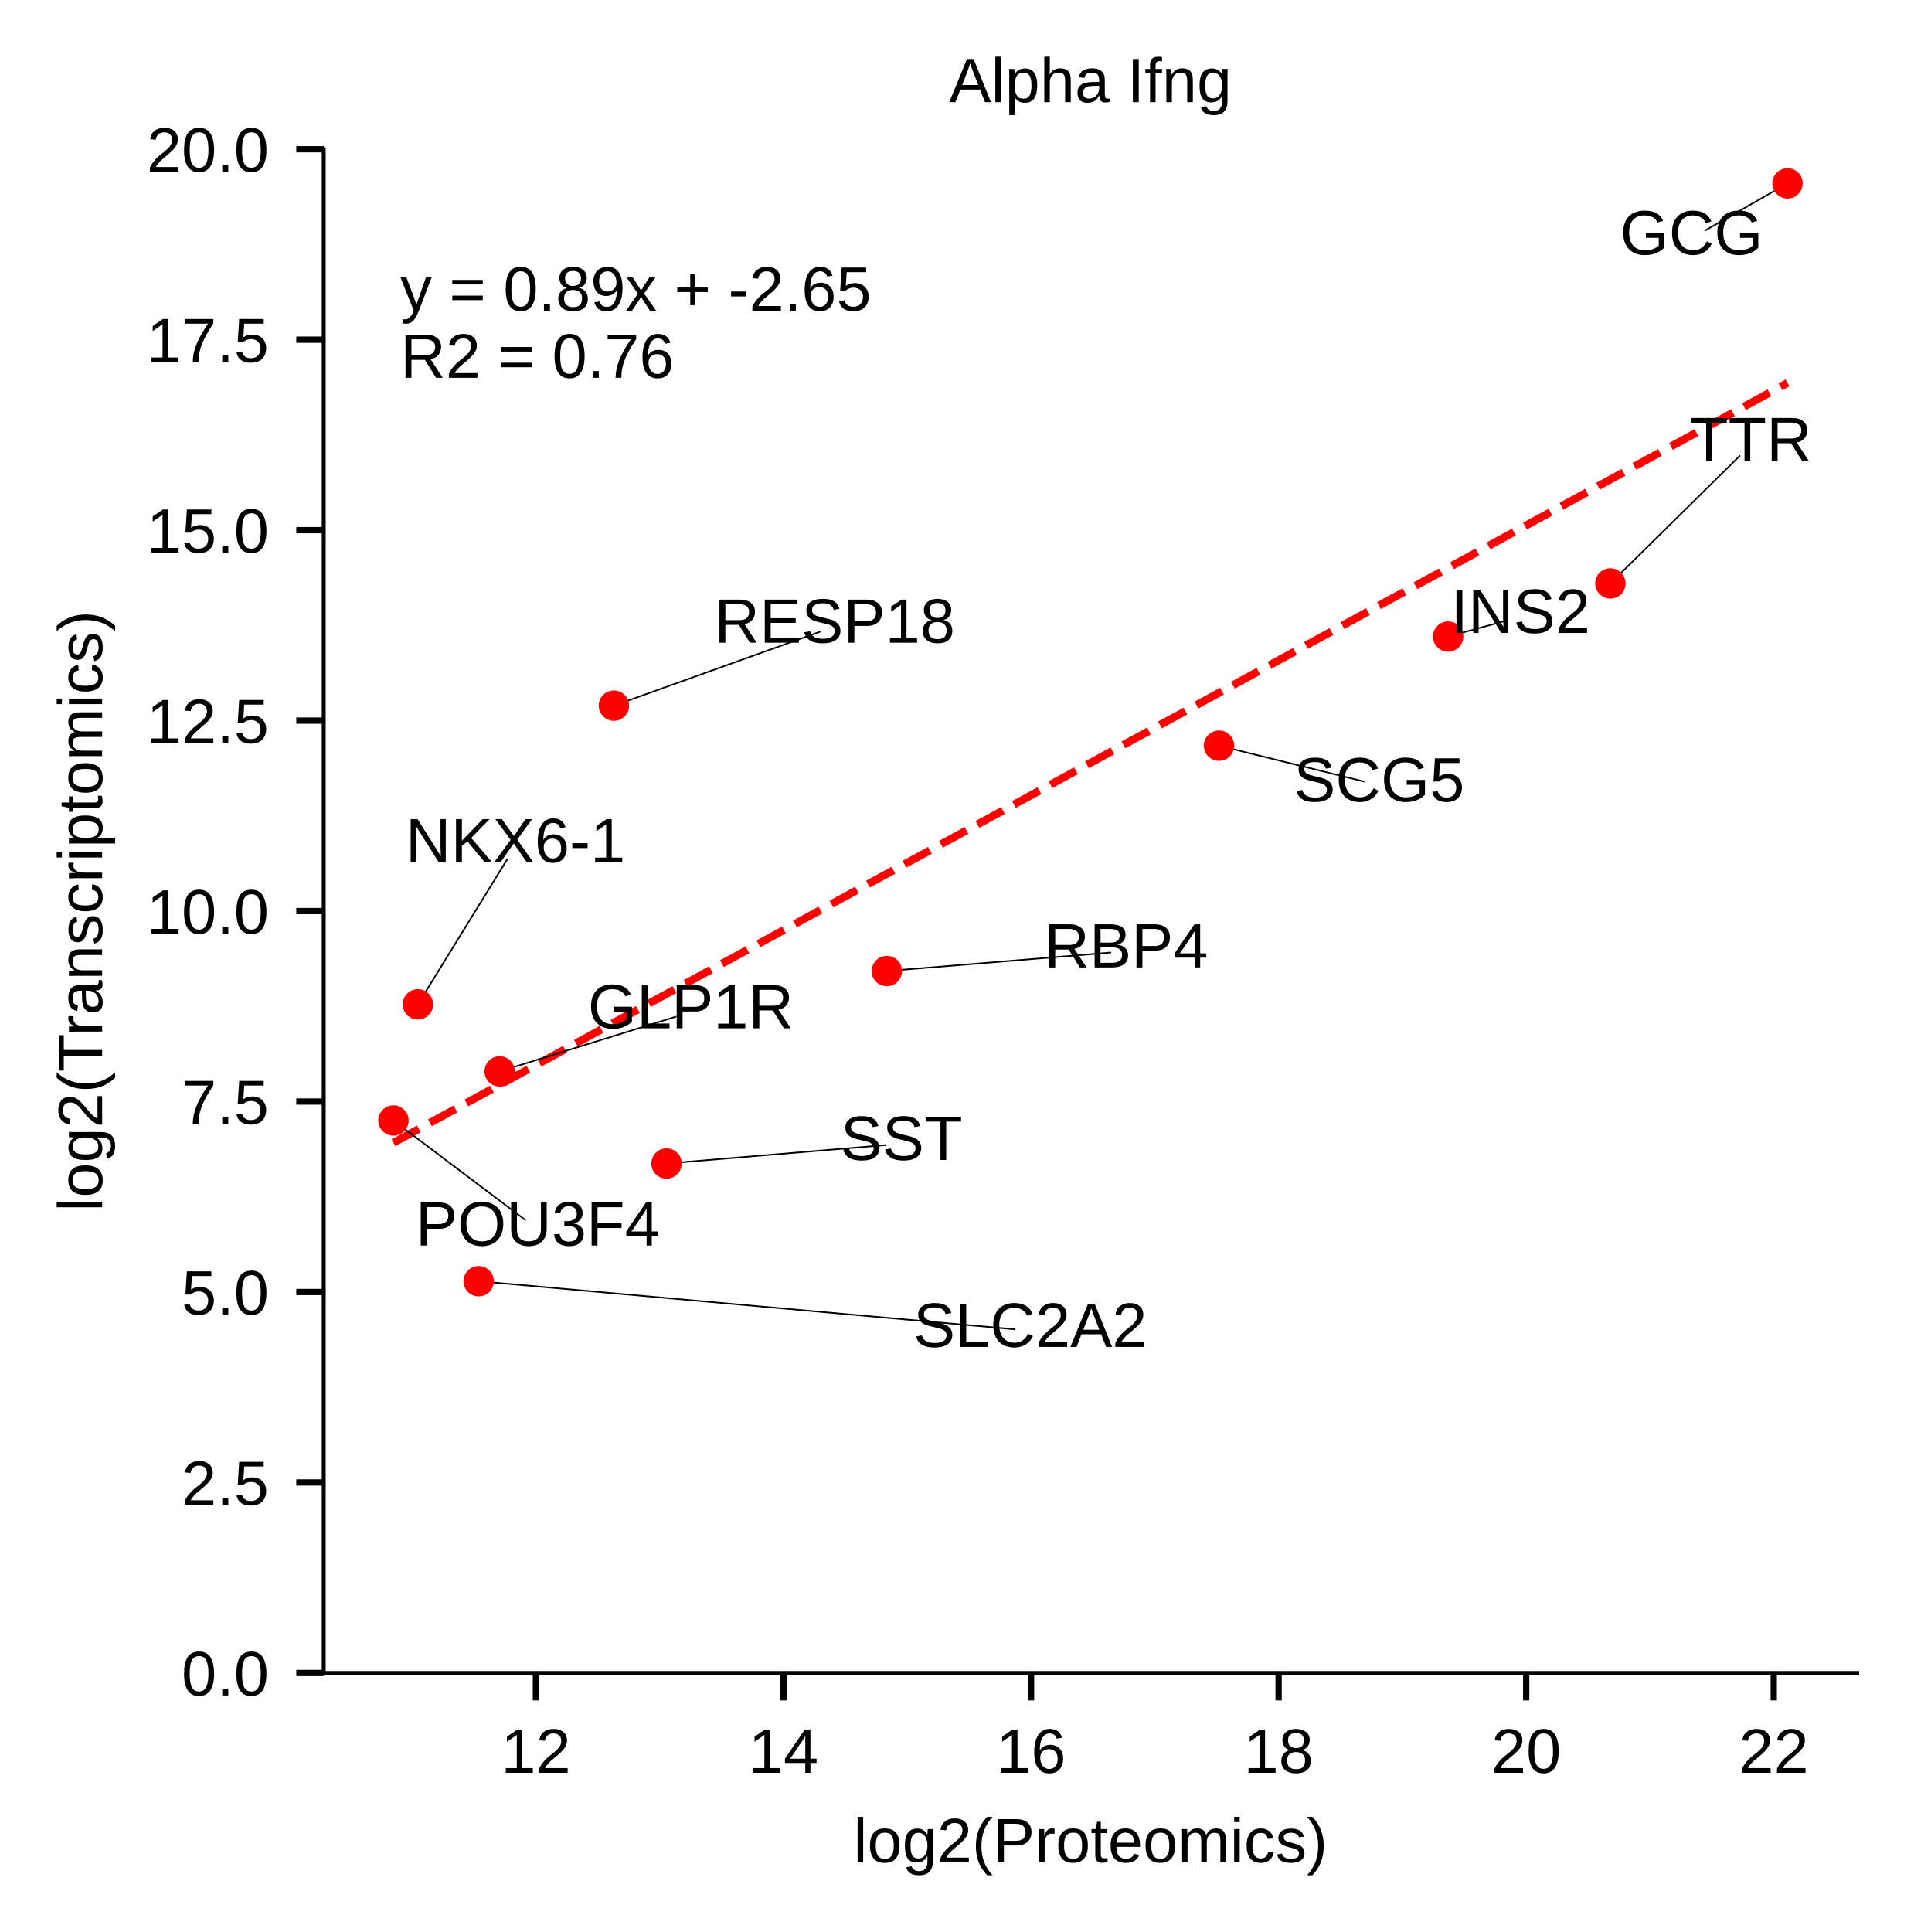
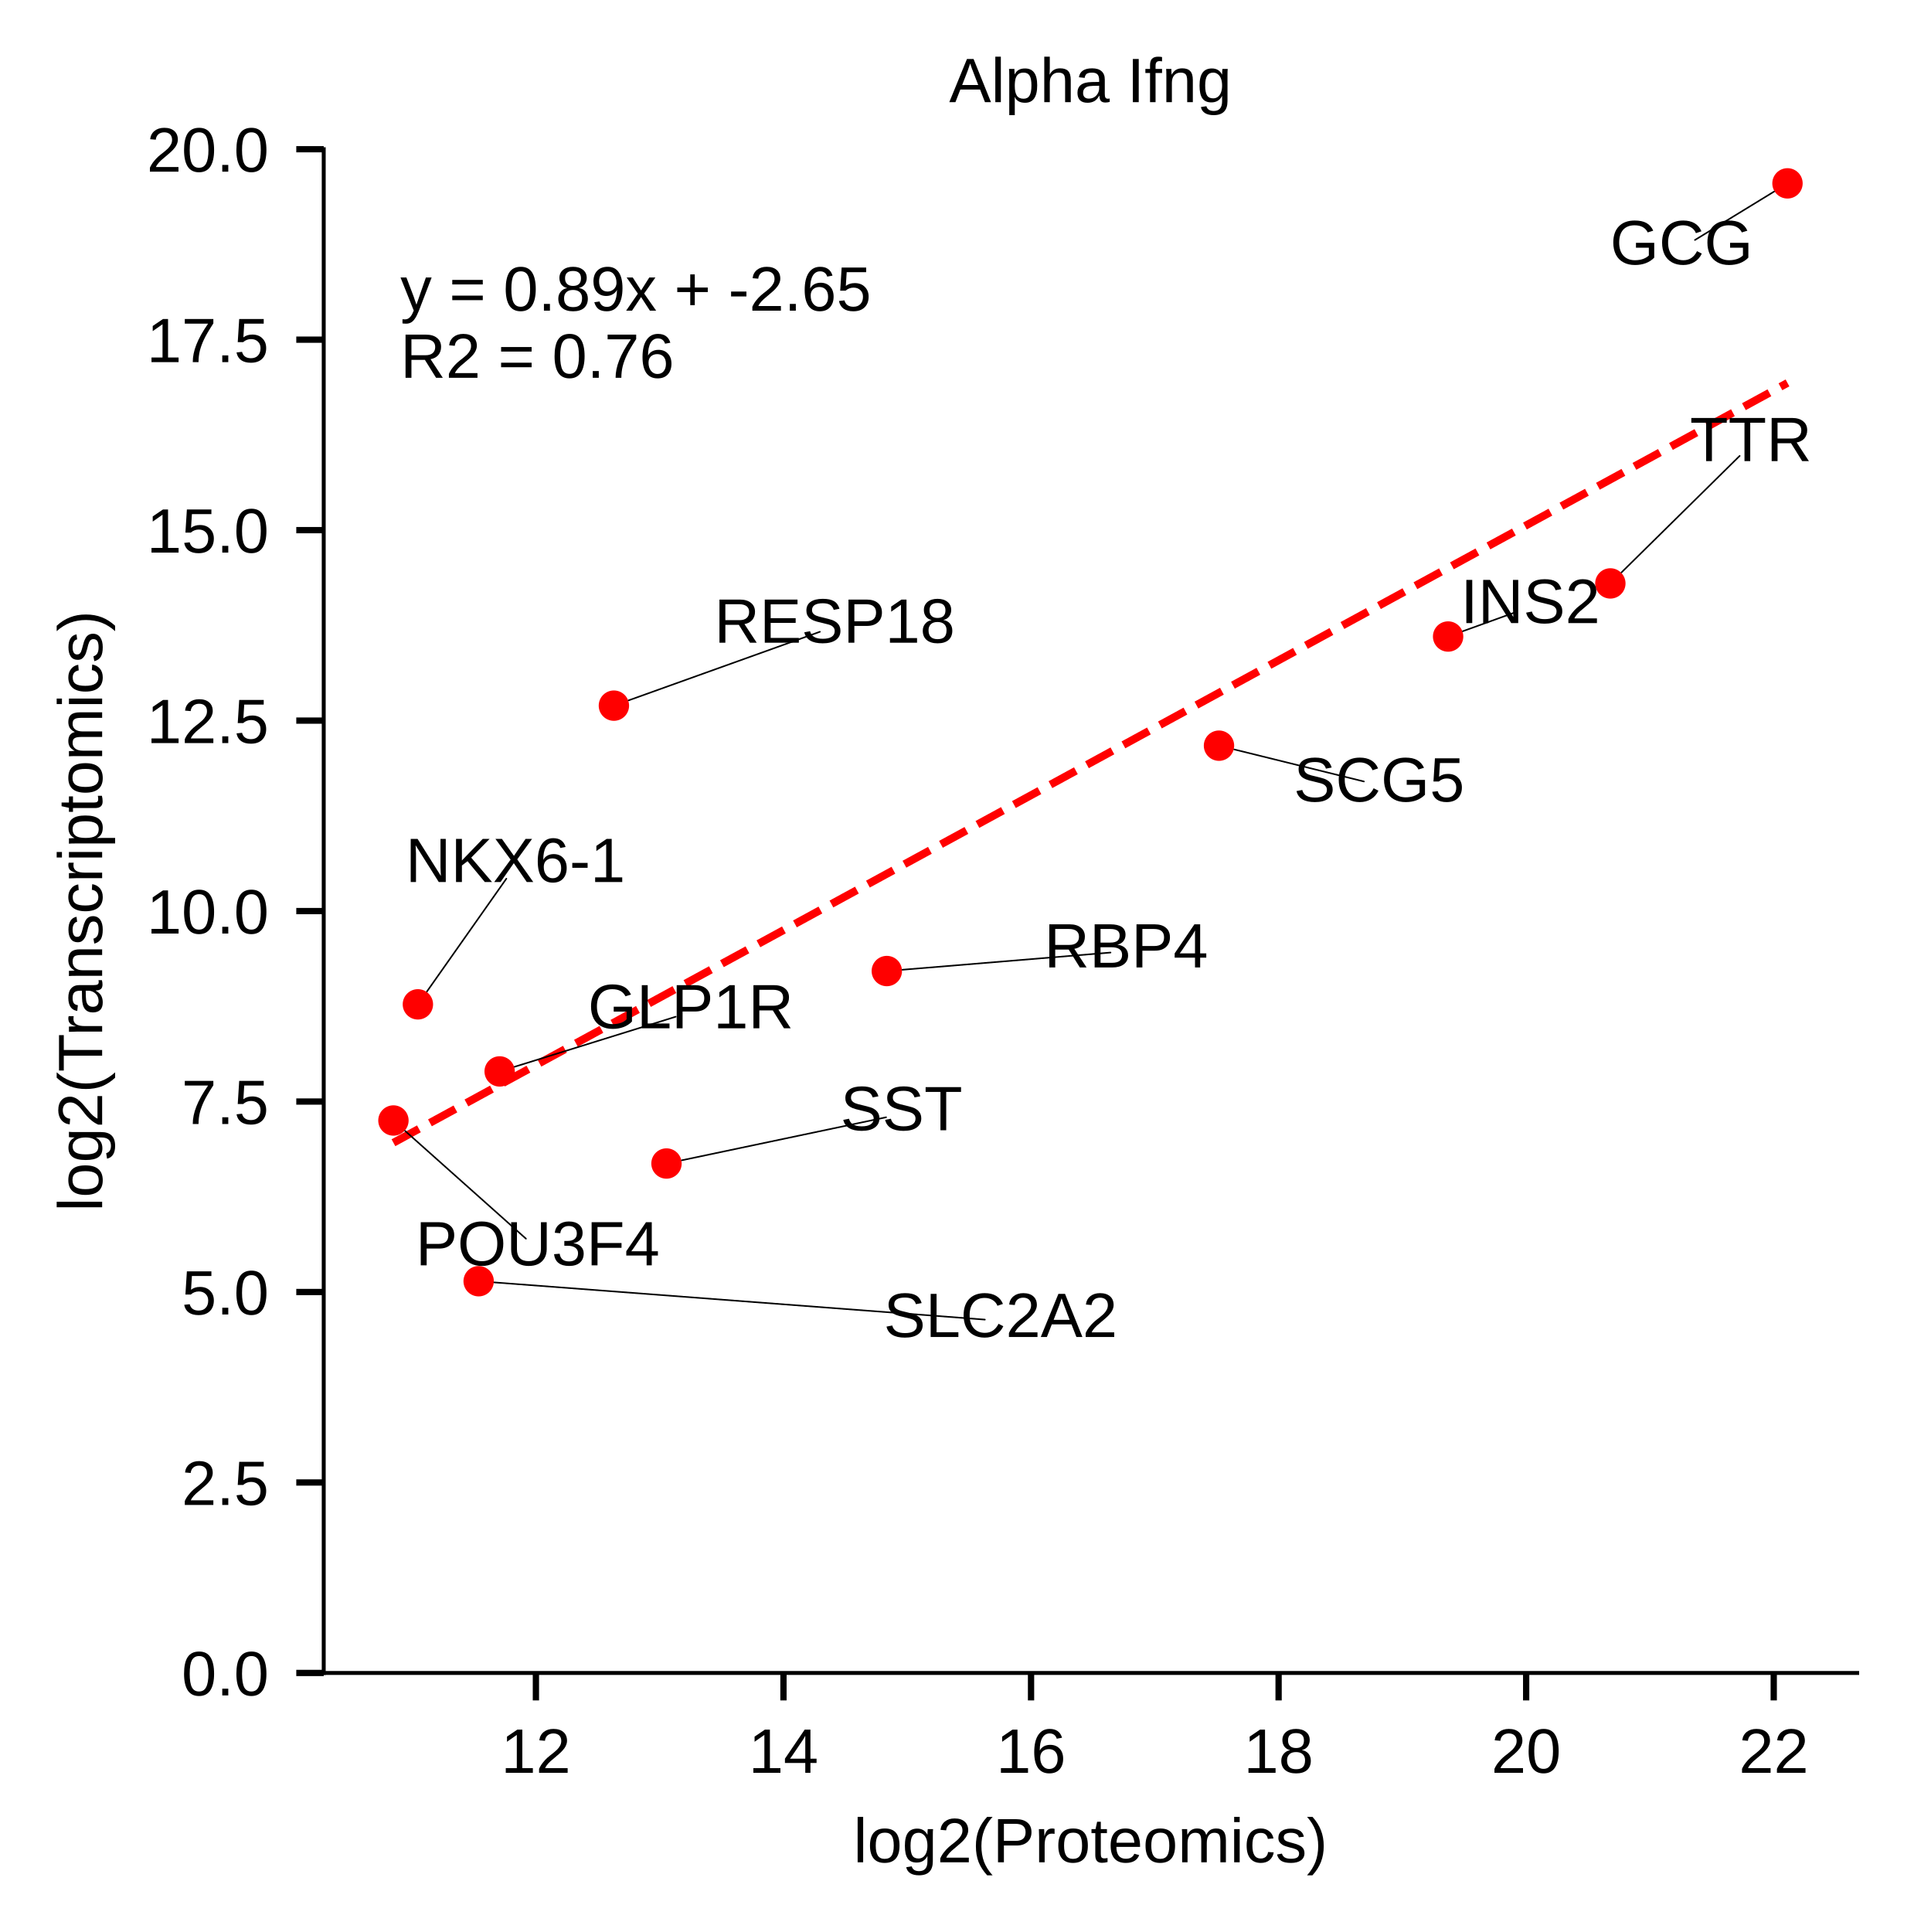
<svg xmlns="http://www.w3.org/2000/svg" xmlns:xlink="http://www.w3.org/1999/xlink" width="243.996pt" height="246.306pt" viewBox="0 0 243.996 246.306" version="1.1">
  <defs>
    <style type="text/css">*{stroke-linejoin: round; stroke-linecap: butt}</style>
  </defs>
  <g id="figure_1">
    <g id="patch_1">
      <path d="M 0 246.306  L 243.996 246.306  L 243.996 -0  L 0 -0  L 0 246.306  z " style="fill: none" />
    </g>
    <g id="axes_1">
      <g id="patch_2">
        <path d="M 41.276 213.282  L 236.796 213.282  L 236.796 19.024  L 41.276 19.024  L 41.276 213.282  z " style="fill: none" />
      </g>
      <g id="PathCollection_1">
        <defs>
-           <path id="C0_0_d5bc23e891" d="M 0 1.936  C 0.514 1.936 1.006 1.732 1.369 1.369  C 1.732 1.006 1.936 0.514 1.936 -0  C 1.936 -0.514 1.732 -1.006 1.369 -1.369  C 1.006 -1.732 0.514 -1.936 0 -1.936  C -0.514 -1.936 -1.006 -1.732 -1.369 -1.369  C -1.732 -1.006 -1.936 -0.514 -1.936 0  C -1.936 0.514 -1.732 1.006 -1.369 1.369  C -1.006 1.732 -0.514 1.936 0 1.936  z " />
+           <path id="C0_0_1489570a97" d="M 0 1.936  C 0.514 1.936 1.006 1.732 1.369 1.369  C 1.732 1.006 1.936 0.514 1.936 -0  C 1.936 -0.514 1.732 -1.006 1.369 -1.369  C 1.006 -1.732 0.514 -1.936 0 -1.936  C -0.514 -1.936 -1.006 -1.732 -1.369 -1.369  C -1.732 -1.006 -1.936 -0.514 -1.936 0  C -1.936 0.514 -1.732 1.006 -1.369 1.369  C -1.006 1.732 -0.514 1.936 0 1.936  z " />
        </defs>
-         <g clip-path="url(#pb64a65204a)">
-           <use xlink:href="#C0_0_d5bc23e891" x="227.909" y="23.377" style="fill: #ff0000" />
-         </g>
-         <g clip-path="url(#pb64a65204a)">
-           <use xlink:href="#C0_0_d5bc23e891" x="205.323" y="74.379" style="fill: #ff0000" />
-         </g>
-         <g clip-path="url(#pb64a65204a)">
-           <use xlink:href="#C0_0_d5bc23e891" x="50.164" y="142.85" style="fill: #ff0000" />
-         </g>
-         <g clip-path="url(#pb64a65204a)">
-           <use xlink:href="#C0_0_d5bc23e891" x="61.029" y="163.339" style="fill: #ff0000" />
-         </g>
-         <g clip-path="url(#pb64a65204a)">
-           <use xlink:href="#C0_0_d5bc23e891" x="184.638" y="81.149" style="fill: #ff0000" />
-         </g>
-         <g clip-path="url(#pb64a65204a)">
-           <use xlink:href="#C0_0_d5bc23e891" x="53.282" y="128.042" style="fill: #ff0000" />
-         </g>
-         <g clip-path="url(#pb64a65204a)">
-           <use xlink:href="#C0_0_d5bc23e891" x="63.707" y="136.593" style="fill: #ff0000" />
-         </g>
-         <g clip-path="url(#pb64a65204a)">
-           <use xlink:href="#C0_0_d5bc23e891" x="78.273" y="89.961" style="fill: #ff0000" />
-         </g>
-         <g clip-path="url(#pb64a65204a)">
-           <use xlink:href="#C0_0_d5bc23e891" x="155.424" y="95.064" style="fill: #ff0000" />
-         </g>
-         <g clip-path="url(#pb64a65204a)">
-           <use xlink:href="#C0_0_d5bc23e891" x="84.979" y="148.334" style="fill: #ff0000" />
-         </g>
-         <g clip-path="url(#pb64a65204a)">
-           <use xlink:href="#C0_0_d5bc23e891" x="113.07" y="123.796" style="fill: #ff0000" />
+         <g clip-path="url(#p2810fb7a01)">
+           <use xlink:href="#C0_0_1489570a97" x="227.909" y="23.377" style="fill: #ff0000" />
+         </g>
+         <g clip-path="url(#p2810fb7a01)">
+           <use xlink:href="#C0_0_1489570a97" x="205.323" y="74.379" style="fill: #ff0000" />
+         </g>
+         <g clip-path="url(#p2810fb7a01)">
+           <use xlink:href="#C0_0_1489570a97" x="50.164" y="142.85" style="fill: #ff0000" />
+         </g>
+         <g clip-path="url(#p2810fb7a01)">
+           <use xlink:href="#C0_0_1489570a97" x="61.029" y="163.339" style="fill: #ff0000" />
+         </g>
+         <g clip-path="url(#p2810fb7a01)">
+           <use xlink:href="#C0_0_1489570a97" x="184.638" y="81.149" style="fill: #ff0000" />
+         </g>
+         <g clip-path="url(#p2810fb7a01)">
+           <use xlink:href="#C0_0_1489570a97" x="53.282" y="128.042" style="fill: #ff0000" />
+         </g>
+         <g clip-path="url(#p2810fb7a01)">
+           <use xlink:href="#C0_0_1489570a97" x="63.707" y="136.593" style="fill: #ff0000" />
+         </g>
+         <g clip-path="url(#p2810fb7a01)">
+           <use xlink:href="#C0_0_1489570a97" x="78.273" y="89.961" style="fill: #ff0000" />
+         </g>
+         <g clip-path="url(#p2810fb7a01)">
+           <use xlink:href="#C0_0_1489570a97" x="155.424" y="95.064" style="fill: #ff0000" />
+         </g>
+         <g clip-path="url(#p2810fb7a01)">
+           <use xlink:href="#C0_0_1489570a97" x="84.979" y="148.334" style="fill: #ff0000" />
+         </g>
+         <g clip-path="url(#p2810fb7a01)">
+           <use xlink:href="#C0_0_1489570a97" x="113.07" y="123.796" style="fill: #ff0000" />
        </g>
      </g>
      <g id="matplotlib.axis_1">
        <g id="xtick_1">
          <g id="line2d_1">
            <defs>
-               <path id="m5a288ea9b1" d="M 0 0  L 0 3.5  " style="stroke: #000000; stroke-width: 0.8" />
+               <path id="m25606e9eab" d="M 0 0  L 0 3.5  " style="stroke: #000000; stroke-width: 0.8" />
            </defs>
            <g>
-               <use xlink:href="#m5a288ea9b1" x="68.329" y="213.282" style="stroke: #000000; stroke-width: 0.8" />
+               <use xlink:href="#m25606e9eab" x="68.329" y="213.282" style="stroke: #000000; stroke-width: 0.8" />
            </g>
          </g>
          <g id="text_1">
            <text style="font-size: 8px; font-family: 'Arial'; text-anchor: middle" x="68.329" y="226.008" transform="rotate(-0 68.329 226.0083)">12</text>
          </g>
        </g>
        <g id="xtick_2">
          <g id="line2d_2">
            <g>
-               <use xlink:href="#m5a288ea9b1" x="99.894" y="213.282" style="stroke: #000000; stroke-width: 0.8" />
+               <use xlink:href="#m25606e9eab" x="99.894" y="213.282" style="stroke: #000000; stroke-width: 0.8" />
            </g>
          </g>
          <g id="text_2">
            <text style="font-size: 8px; font-family: 'Arial'; text-anchor: middle" x="99.894" y="226.008" transform="rotate(-0 99.89431 226.0083)">14</text>
          </g>
        </g>
        <g id="xtick_3">
          <g id="line2d_3">
            <g>
-               <use xlink:href="#m5a288ea9b1" x="131.46" y="213.282" style="stroke: #000000; stroke-width: 0.8" />
+               <use xlink:href="#m25606e9eab" x="131.46" y="213.282" style="stroke: #000000; stroke-width: 0.8" />
            </g>
          </g>
          <g id="text_3">
            <text style="font-size: 8px; font-family: 'Arial'; text-anchor: middle" x="131.46" y="226.008" transform="rotate(-0 131.4596 226.0083)">16</text>
          </g>
        </g>
        <g id="xtick_4">
          <g id="line2d_4">
            <g>
-               <use xlink:href="#m5a288ea9b1" x="163.025" y="213.282" style="stroke: #000000; stroke-width: 0.8" />
+               <use xlink:href="#m25606e9eab" x="163.025" y="213.282" style="stroke: #000000; stroke-width: 0.8" />
            </g>
          </g>
          <g id="text_4">
            <text style="font-size: 8px; font-family: 'Arial'; text-anchor: middle" x="163.025" y="226.008" transform="rotate(-0 163.0249 226.0083)">18</text>
          </g>
        </g>
        <g id="xtick_5">
          <g id="line2d_5">
            <g>
-               <use xlink:href="#m5a288ea9b1" x="194.59" y="213.282" style="stroke: #000000; stroke-width: 0.8" />
+               <use xlink:href="#m25606e9eab" x="194.59" y="213.282" style="stroke: #000000; stroke-width: 0.8" />
            </g>
          </g>
          <g id="text_5">
            <text style="font-size: 8px; font-family: 'Arial'; text-anchor: middle" x="194.59" y="226.008" transform="rotate(-0 194.5902 226.0083)">20</text>
          </g>
        </g>
        <g id="xtick_6">
          <g id="line2d_6">
            <g>
-               <use xlink:href="#m5a288ea9b1" x="226.156" y="213.282" style="stroke: #000000; stroke-width: 0.8" />
+               <use xlink:href="#m25606e9eab" x="226.156" y="213.282" style="stroke: #000000; stroke-width: 0.8" />
            </g>
          </g>
          <g id="text_6">
            <text style="font-size: 8px; font-family: 'Arial'; text-anchor: middle" x="226.156" y="226.008" transform="rotate(-0 226.1555 226.0083)">22</text>
          </g>
        </g>
        <g id="text_7">
          <text style="font-size: 8px; font-family: 'Arial'; text-anchor: middle" x="139.036" y="237.422" transform="rotate(-0 139.0361 237.422)">log2(Proteomics)</text>
        </g>
      </g>
      <g id="matplotlib.axis_2">
        <g id="ytick_1">
          <g id="line2d_7">
            <defs>
-               <path id="m3ffd9a8b3e" d="M 0 0  L -3.5 0  " style="stroke: #000000; stroke-width: 0.8" />
+               <path id="m03d60312f2" d="M 0 0  L -3.5 0  " style="stroke: #000000; stroke-width: 0.8" />
            </defs>
            <g>
-               <use xlink:href="#m3ffd9a8b3e" x="41.276" y="213.282" style="stroke: #000000; stroke-width: 0.8" />
+               <use xlink:href="#m03d60312f2" x="41.276" y="213.282" style="stroke: #000000; stroke-width: 0.8" />
            </g>
          </g>
          <g id="text_8">
            <text style="font-size: 8px; font-family: 'Arial'; text-anchor: end" x="34.276" y="216.145" transform="rotate(-0 34.27625 216.1451)">0.0</text>
          </g>
        </g>
        <g id="ytick_2">
          <g id="line2d_8">
            <g>
-               <use xlink:href="#m3ffd9a8b3e" x="41.276" y="189" style="stroke: #000000; stroke-width: 0.8" />
+               <use xlink:href="#m03d60312f2" x="41.276" y="189" style="stroke: #000000; stroke-width: 0.8" />
            </g>
          </g>
          <g id="text_9">
            <text style="font-size: 8px; font-family: 'Arial'; text-anchor: end" x="34.276" y="191.863" transform="rotate(-0 34.27625 191.8629)">2.5</text>
          </g>
        </g>
        <g id="ytick_3">
          <g id="line2d_9">
            <g>
-               <use xlink:href="#m3ffd9a8b3e" x="41.276" y="164.717" style="stroke: #000000; stroke-width: 0.8" />
+               <use xlink:href="#m03d60312f2" x="41.276" y="164.717" style="stroke: #000000; stroke-width: 0.8" />
            </g>
          </g>
          <g id="text_10">
            <text style="font-size: 8px; font-family: 'Arial'; text-anchor: end" x="34.276" y="167.581" transform="rotate(-0 34.27625 167.5806)">5.0</text>
          </g>
        </g>
        <g id="ytick_4">
          <g id="line2d_10">
            <g>
-               <use xlink:href="#m3ffd9a8b3e" x="41.276" y="140.435" style="stroke: #000000; stroke-width: 0.8" />
+               <use xlink:href="#m03d60312f2" x="41.276" y="140.435" style="stroke: #000000; stroke-width: 0.8" />
            </g>
          </g>
          <g id="text_11">
            <text style="font-size: 8px; font-family: 'Arial'; text-anchor: end" x="34.276" y="143.298" transform="rotate(-0 34.27625 143.2983)">7.5</text>
          </g>
        </g>
        <g id="ytick_5">
          <g id="line2d_11">
            <g>
-               <use xlink:href="#m3ffd9a8b3e" x="41.276" y="116.153" style="stroke: #000000; stroke-width: 0.8" />
+               <use xlink:href="#m03d60312f2" x="41.276" y="116.153" style="stroke: #000000; stroke-width: 0.8" />
            </g>
          </g>
          <g id="text_12">
            <text style="font-size: 8px; font-family: 'Arial'; text-anchor: end" x="34.276" y="119.016" transform="rotate(-0 34.27625 119.016)">10.0</text>
          </g>
        </g>
        <g id="ytick_6">
          <g id="line2d_12">
            <g>
-               <use xlink:href="#m3ffd9a8b3e" x="41.276" y="91.871" style="stroke: #000000; stroke-width: 0.8" />
+               <use xlink:href="#m03d60312f2" x="41.276" y="91.871" style="stroke: #000000; stroke-width: 0.8" />
            </g>
          </g>
          <g id="text_13">
            <text style="font-size: 8px; font-family: 'Arial'; text-anchor: end" x="34.276" y="94.734" transform="rotate(-0 34.27625 94.73373)">12.5</text>
          </g>
        </g>
        <g id="ytick_7">
          <g id="line2d_13">
            <g>
-               <use xlink:href="#m3ffd9a8b3e" x="41.276" y="67.588" style="stroke: #000000; stroke-width: 0.8" />
+               <use xlink:href="#m03d60312f2" x="41.276" y="67.588" style="stroke: #000000; stroke-width: 0.8" />
            </g>
          </g>
          <g id="text_14">
            <text style="font-size: 8px; font-family: 'Arial'; text-anchor: end" x="34.276" y="70.451" transform="rotate(-0 34.27625 70.45144)">15.0</text>
          </g>
        </g>
        <g id="ytick_8">
          <g id="line2d_14">
            <g>
-               <use xlink:href="#m3ffd9a8b3e" x="41.276" y="43.306" style="stroke: #000000; stroke-width: 0.8" />
+               <use xlink:href="#m03d60312f2" x="41.276" y="43.306" style="stroke: #000000; stroke-width: 0.8" />
            </g>
          </g>
          <g id="text_15">
            <text style="font-size: 8px; font-family: 'Arial'; text-anchor: end" x="34.276" y="46.169" transform="rotate(-0 34.27625 46.16916)">17.5</text>
          </g>
        </g>
        <g id="ytick_9">
          <g id="line2d_15">
            <g>
-               <use xlink:href="#m3ffd9a8b3e" x="41.276" y="19.024" style="stroke: #000000; stroke-width: 0.8" />
+               <use xlink:href="#m03d60312f2" x="41.276" y="19.024" style="stroke: #000000; stroke-width: 0.8" />
            </g>
          </g>
          <g id="text_16">
            <text style="font-size: 8px; font-family: 'Arial'; text-anchor: end" x="34.276" y="21.887" transform="rotate(-0 34.27625 21.88687)">20.0</text>
          </g>
        </g>
        <g id="text_17">
          <text style="font-size: 8px; font-family: 'Arial'; text-anchor: middle" x="13.024" y="116.153" transform="rotate(-90 13.02375 116.1529)">log2(Transcriptomics)</text>
        </g>
      </g>
      <g id="line2d_16">
-         <path d="M 50.164 145.684  L 51.959 144.706  L 53.754 143.728  L 55.55 142.749  L 57.345 141.771  L 59.141 140.792  L 60.936 139.814  L 62.731 138.835  L 64.527 137.857  L 66.322 136.879  L 68.118 135.9  L 69.913 134.922  L 71.708 133.943  L 73.504 132.965  L 75.299 131.986  L 77.095 131.008  L 78.89 130.029  L 80.685 129.051  L 82.481 128.073  L 84.276 127.094  L 86.072 126.116  L 87.867 125.137  L 89.662 124.159  L 91.458 123.18  L 93.253 122.202  L 95.049 121.224  L 96.844 120.245  L 98.639 119.267  L 100.435 118.288  L 102.23 117.31  L 104.026 116.331  L 105.821 115.353  L 107.616 114.374  L 109.412 113.396  L 111.207 112.418  L 113.003 111.439  L 114.798 110.461  L 116.594 109.482  L 118.389 108.504  L 120.184 107.525  L 121.98 106.547  L 123.775 105.569  L 125.571 104.59  L 127.366 103.612  L 129.161 102.633  L 130.957 101.655  L 132.752 100.676  L 134.548 99.698  L 136.343 98.719  L 138.138 97.741  L 139.934 96.763  L 141.729 95.784  L 143.525 94.806  L 145.32 93.827  L 147.115 92.849  L 148.911 91.87  L 150.706 90.892  L 152.502 89.914  L 154.297 88.935  L 156.092 87.957  L 157.888 86.978  L 159.683 86  L 161.479 85.021  L 163.274 84.043  L 165.069 83.065  L 166.865 82.086  L 168.66 81.108  L 170.456 80.129  L 172.251 79.151  L 174.047 78.172  L 175.842 77.194  L 177.637 76.215  L 179.433 75.237  L 181.228 74.259  L 183.024 73.28  L 184.819 72.302  L 186.614 71.323  L 188.41 70.345  L 190.205 69.366  L 192.001 68.388  L 193.796 67.41  L 195.591 66.431  L 197.387 65.453  L 199.182 64.474  L 200.978 63.496  L 202.773 62.517  L 204.568 61.539  L 206.364 60.56  L 208.159 59.582  L 209.955 58.604  L 211.75 57.625  L 213.545 56.647  L 215.341 55.668  L 217.136 54.69  L 218.932 53.711  L 220.727 52.733  L 222.522 51.755  L 224.318 50.776  L 226.113 49.798  L 227.909 48.819  " clip-path="url(#pb64a65204a)" style="fill: none; stroke-dasharray: 3.7,1.6; stroke-dashoffset: 0; stroke: #ff0000" />
+         <path d="M 50.164 145.684  L 51.959 144.706  L 53.754 143.728  L 55.55 142.749  L 57.345 141.771  L 59.141 140.792  L 60.936 139.814  L 62.731 138.835  L 64.527 137.857  L 66.322 136.879  L 68.118 135.9  L 69.913 134.922  L 71.708 133.943  L 73.504 132.965  L 75.299 131.986  L 77.095 131.008  L 78.89 130.029  L 80.685 129.051  L 82.481 128.073  L 84.276 127.094  L 86.072 126.116  L 87.867 125.137  L 89.662 124.159  L 91.458 123.18  L 93.253 122.202  L 95.049 121.224  L 96.844 120.245  L 98.639 119.267  L 100.435 118.288  L 102.23 117.31  L 104.026 116.331  L 105.821 115.353  L 107.616 114.374  L 109.412 113.396  L 111.207 112.418  L 113.003 111.439  L 114.798 110.461  L 116.594 109.482  L 118.389 108.504  L 120.184 107.525  L 121.98 106.547  L 123.775 105.569  L 125.571 104.59  L 127.366 103.612  L 129.161 102.633  L 130.957 101.655  L 132.752 100.676  L 134.548 99.698  L 136.343 98.719  L 138.138 97.741  L 139.934 96.763  L 141.729 95.784  L 143.525 94.806  L 145.32 93.827  L 147.115 92.849  L 148.911 91.87  L 150.706 90.892  L 152.502 89.914  L 154.297 88.935  L 156.092 87.957  L 157.888 86.978  L 159.683 86  L 161.479 85.021  L 163.274 84.043  L 165.069 83.065  L 166.865 82.086  L 168.66 81.108  L 170.456 80.129  L 172.251 79.151  L 174.047 78.172  L 175.842 77.194  L 177.637 76.215  L 179.433 75.237  L 181.228 74.259  L 183.024 73.28  L 184.819 72.302  L 186.614 71.323  L 188.41 70.345  L 190.205 69.366  L 192.001 68.388  L 193.796 67.41  L 195.591 66.431  L 197.387 65.453  L 199.182 64.474  L 200.978 63.496  L 202.773 62.517  L 204.568 61.539  L 206.364 60.56  L 208.159 59.582  L 209.955 58.604  L 211.75 57.625  L 213.545 56.647  L 215.341 55.668  L 217.136 54.69  L 218.932 53.711  L 220.727 52.733  L 222.522 51.755  L 224.318 50.776  L 226.113 49.798  L 227.909 48.819  " clip-path="url(#p2810fb7a01)" style="fill: none; stroke-dasharray: 3.7,1.6; stroke-dashoffset: 0; stroke: #ff0000" />
      </g>
      <g id="patch_3">
        <path d="M 41.276 213.282  L 41.276 19.024  " style="fill: none; stroke: #000000; stroke-width: 0.5; stroke-linejoin: miter; stroke-linecap: square" />
      </g>
      <g id="patch_4">
        <path d="M 41.276 213.282  L 236.796 213.282  " style="fill: none; stroke: #000000; stroke-width: 0.5; stroke-linejoin: miter; stroke-linecap: square" />
      </g>
      <g id="text_18">
        <text style="font-size: 8px; font-family: 'Arial'" transform="translate(51.05223 39.60724)">y = 0.89x + -2.65</text>
        <text style="font-size: 8px; font-family: 'Arial'" transform="translate(51.05223 48.16249)">R2 = 0.76</text>
      </g>
      <g id="text_19">
-         <text style="font-size: 8px; font-family: 'Arial'; text-anchor: middle" x="215.667" y="32.445" transform="rotate(-0 215.6672 32.44463)">GCG</text>
+         <text style="font-size: 8px; font-family: 'Arial'; text-anchor: middle" x="214.406" y="33.706" transform="rotate(-0 214.4058 33.70605)">GCG</text>
      </g>
      <g id="text_20">
        <text style="font-size: 8px; font-family: 'Arial'; text-anchor: middle" x="223.236" y="58.787" transform="rotate(-0 223.2357 58.78679)">TTR</text>
      </g>
      <g id="text_21">
-         <text style="font-size: 8px; font-family: 'Arial'; text-anchor: middle" x="68.554" y="158.793" transform="rotate(-0 68.5544 158.7933)">POU3F4</text>
+         <text style="font-size: 8px; font-family: 'Arial'; text-anchor: middle" x="68.554" y="161.316" transform="rotate(-0 68.5544 161.3162)">POU3F4</text>
      </g>
      <g id="text_22">
-         <text style="font-size: 8px; font-family: 'Arial'; text-anchor: middle" x="131.353" y="171.714" transform="rotate(-0 131.3535 171.7144)">SLC2A2</text>
+         <text style="font-size: 8px; font-family: 'Arial'; text-anchor: middle" x="127.569" y="170.453" transform="rotate(-0 127.5692 170.453)">SLC2A2</text>
      </g>
      <g id="text_23">
-         <text style="font-size: 8px; font-family: 'Arial'; text-anchor: middle" x="193.862" y="80.694" transform="rotate(-0 193.862 80.69409)">INS2</text>
+         <text style="font-size: 8px; font-family: 'Arial'; text-anchor: middle" x="195.123" y="79.433" transform="rotate(-0 195.1234 79.43267)">INS2</text>
      </g>
      <g id="text_24">
-         <text style="font-size: 8px; font-family: 'Arial'; text-anchor: middle" x="65.716" y="109.928" transform="rotate(-0 65.71621 109.9277)">NKX6-1</text>
+         <text style="font-size: 8px; font-family: 'Arial'; text-anchor: middle" x="65.716" y="112.45" transform="rotate(-0 65.71621 112.4505)">NKX6-1</text>
      </g>
      <g id="text_25">
        <text style="font-size: 8px; font-family: 'Arial'; text-anchor: middle" x="88.069" y="131.092" transform="rotate(-0 88.06851 131.0923)">GLP1R</text>
      </g>
      <g id="text_26">
        <text style="font-size: 8px; font-family: 'Arial'; text-anchor: middle" x="106.419" y="81.938" transform="rotate(-0 106.4188 81.9377)">RESP18</text>
      </g>
      <g id="text_27">
        <text style="font-size: 8px; font-family: 'Arial'; text-anchor: middle" x="175.843" y="102.178" transform="rotate(-0 175.8429 102.1783)">SCG5</text>
      </g>
      <g id="text_28">
-         <text style="font-size: 8px; font-family: 'Arial'; text-anchor: middle" x="114.938" y="147.879" transform="rotate(-0 114.9378 147.879)">SST</text>
+         <text style="font-size: 8px; font-family: 'Arial'; text-anchor: middle" x="114.938" y="144.095" transform="rotate(-0 114.9378 144.0947)">SST</text>
      </g>
      <g id="text_29">
        <text style="font-size: 8px; font-family: 'Arial'; text-anchor: middle" x="143.587" y="123.341" transform="rotate(-0 143.5865 123.3412)">RBP4</text>
      </g>
      <g id="patch_5">
-         <path d="M 217.404 29.384  Q 221.788 26.877 226.172 24.37  " style="fill: none; stroke: #000000; stroke-width: 0.2; stroke-linecap: round" />
+         <path d="M 216.11 30.595  Q 221.155 27.509 226.201 24.422  " style="fill: none; stroke: #000000; stroke-width: 0.2; stroke-linecap: round" />
      </g>
      <g id="patch_6">
        <path d="M 221.812 58.122  Q 214.279 65.549 206.746 72.976  " style="fill: none; stroke: #000000; stroke-width: 0.2; stroke-linecap: round" />
      </g>
      <g id="patch_7">
-         <path d="M 66.958 155.521  Q 59.359 149.788 51.761 144.055  " style="fill: none; stroke: #000000; stroke-width: 0.2; stroke-linecap: round" />
+         <path d="M 67.061 157.917  Q 59.358 151.048 51.655 144.179  " style="fill: none; stroke: #000000; stroke-width: 0.2; stroke-linecap: round" />
      </g>
      <g id="patch_8">
-         <path d="M 129.358 169.467  Q 96.188 166.492 63.019 163.518  " style="fill: none; stroke: #000000; stroke-width: 0.2; stroke-linecap: round" />
+         <path d="M 125.575 168.234  Q 94.301 165.862 63.027 163.491  " style="fill: none; stroke: #000000; stroke-width: 0.2; stroke-linecap: round" />
      </g>
      <g id="patch_9">
-         <path d="M 191.93 79.154  Q 189.247 79.888 186.564 80.622  " style="fill: none; stroke: #000000; stroke-width: 0.2; stroke-linecap: round" />
+         <path d="M 193.242 78.044  Q 189.879 79.257 186.516 80.471  " style="fill: none; stroke: #000000; stroke-width: 0.2; stroke-linecap: round" />
      </g>
      <g id="patch_10">
-         <path d="M 64.667 109.562  Q 59.499 117.95 54.331 126.339  " style="fill: none; stroke: #000000; stroke-width: 0.2; stroke-linecap: round" />
+         <path d="M 64.564 112.019  Q 59.5 119.211 54.436 126.403  " style="fill: none; stroke: #000000; stroke-width: 0.2; stroke-linecap: round" />
      </g>
      <g id="patch_11">
        <path d="M 86.156 129.618  Q 75.887 132.809 65.617 135.999  " style="fill: none; stroke: #000000; stroke-width: 0.2; stroke-linecap: round" />
      </g>
      <g id="patch_12">
        <path d="M 104.539 80.543  Q 92.348 84.915 80.156 89.286  " style="fill: none; stroke: #000000; stroke-width: 0.2; stroke-linecap: round" />
      </g>
      <g id="patch_13">
        <path d="M 173.901 99.63  Q 165.635 97.588 157.368 95.545  " style="fill: none; stroke: #000000; stroke-width: 0.2; stroke-linecap: round" />
      </g>
      <g id="patch_14">
-         <path d="M 112.945 145.979  Q 99.957 147.072 86.969 148.166  " style="fill: none; stroke: #000000; stroke-width: 0.2; stroke-linecap: round" />
+         <path d="M 112.981 142.438  Q 99.96 145.18 86.938 147.921  " style="fill: none; stroke: #000000; stroke-width: 0.2; stroke-linecap: round" />
      </g>
      <g id="patch_15">
        <path d="M 141.594 121.438  Q 128.329 122.534 115.065 123.631  " style="fill: none; stroke: #000000; stroke-width: 0.2; stroke-linecap: round" />
      </g>
      <g id="text_30">
        <text style="font-size: 8px; font-family: 'Arial'; text-anchor: middle" x="139.036" y="13.024" transform="rotate(-0 139.0361 13.02375)">Alpha Ifng</text>
      </g>
    </g>
  </g>
  <defs>
-     <clipPath id="pb64a65204a">
+     <clipPath id="p2810fb7a01">
      <rect x="41.276" y="19.024" width="195.52" height="194.258" />
    </clipPath>
  </defs>
</svg>
